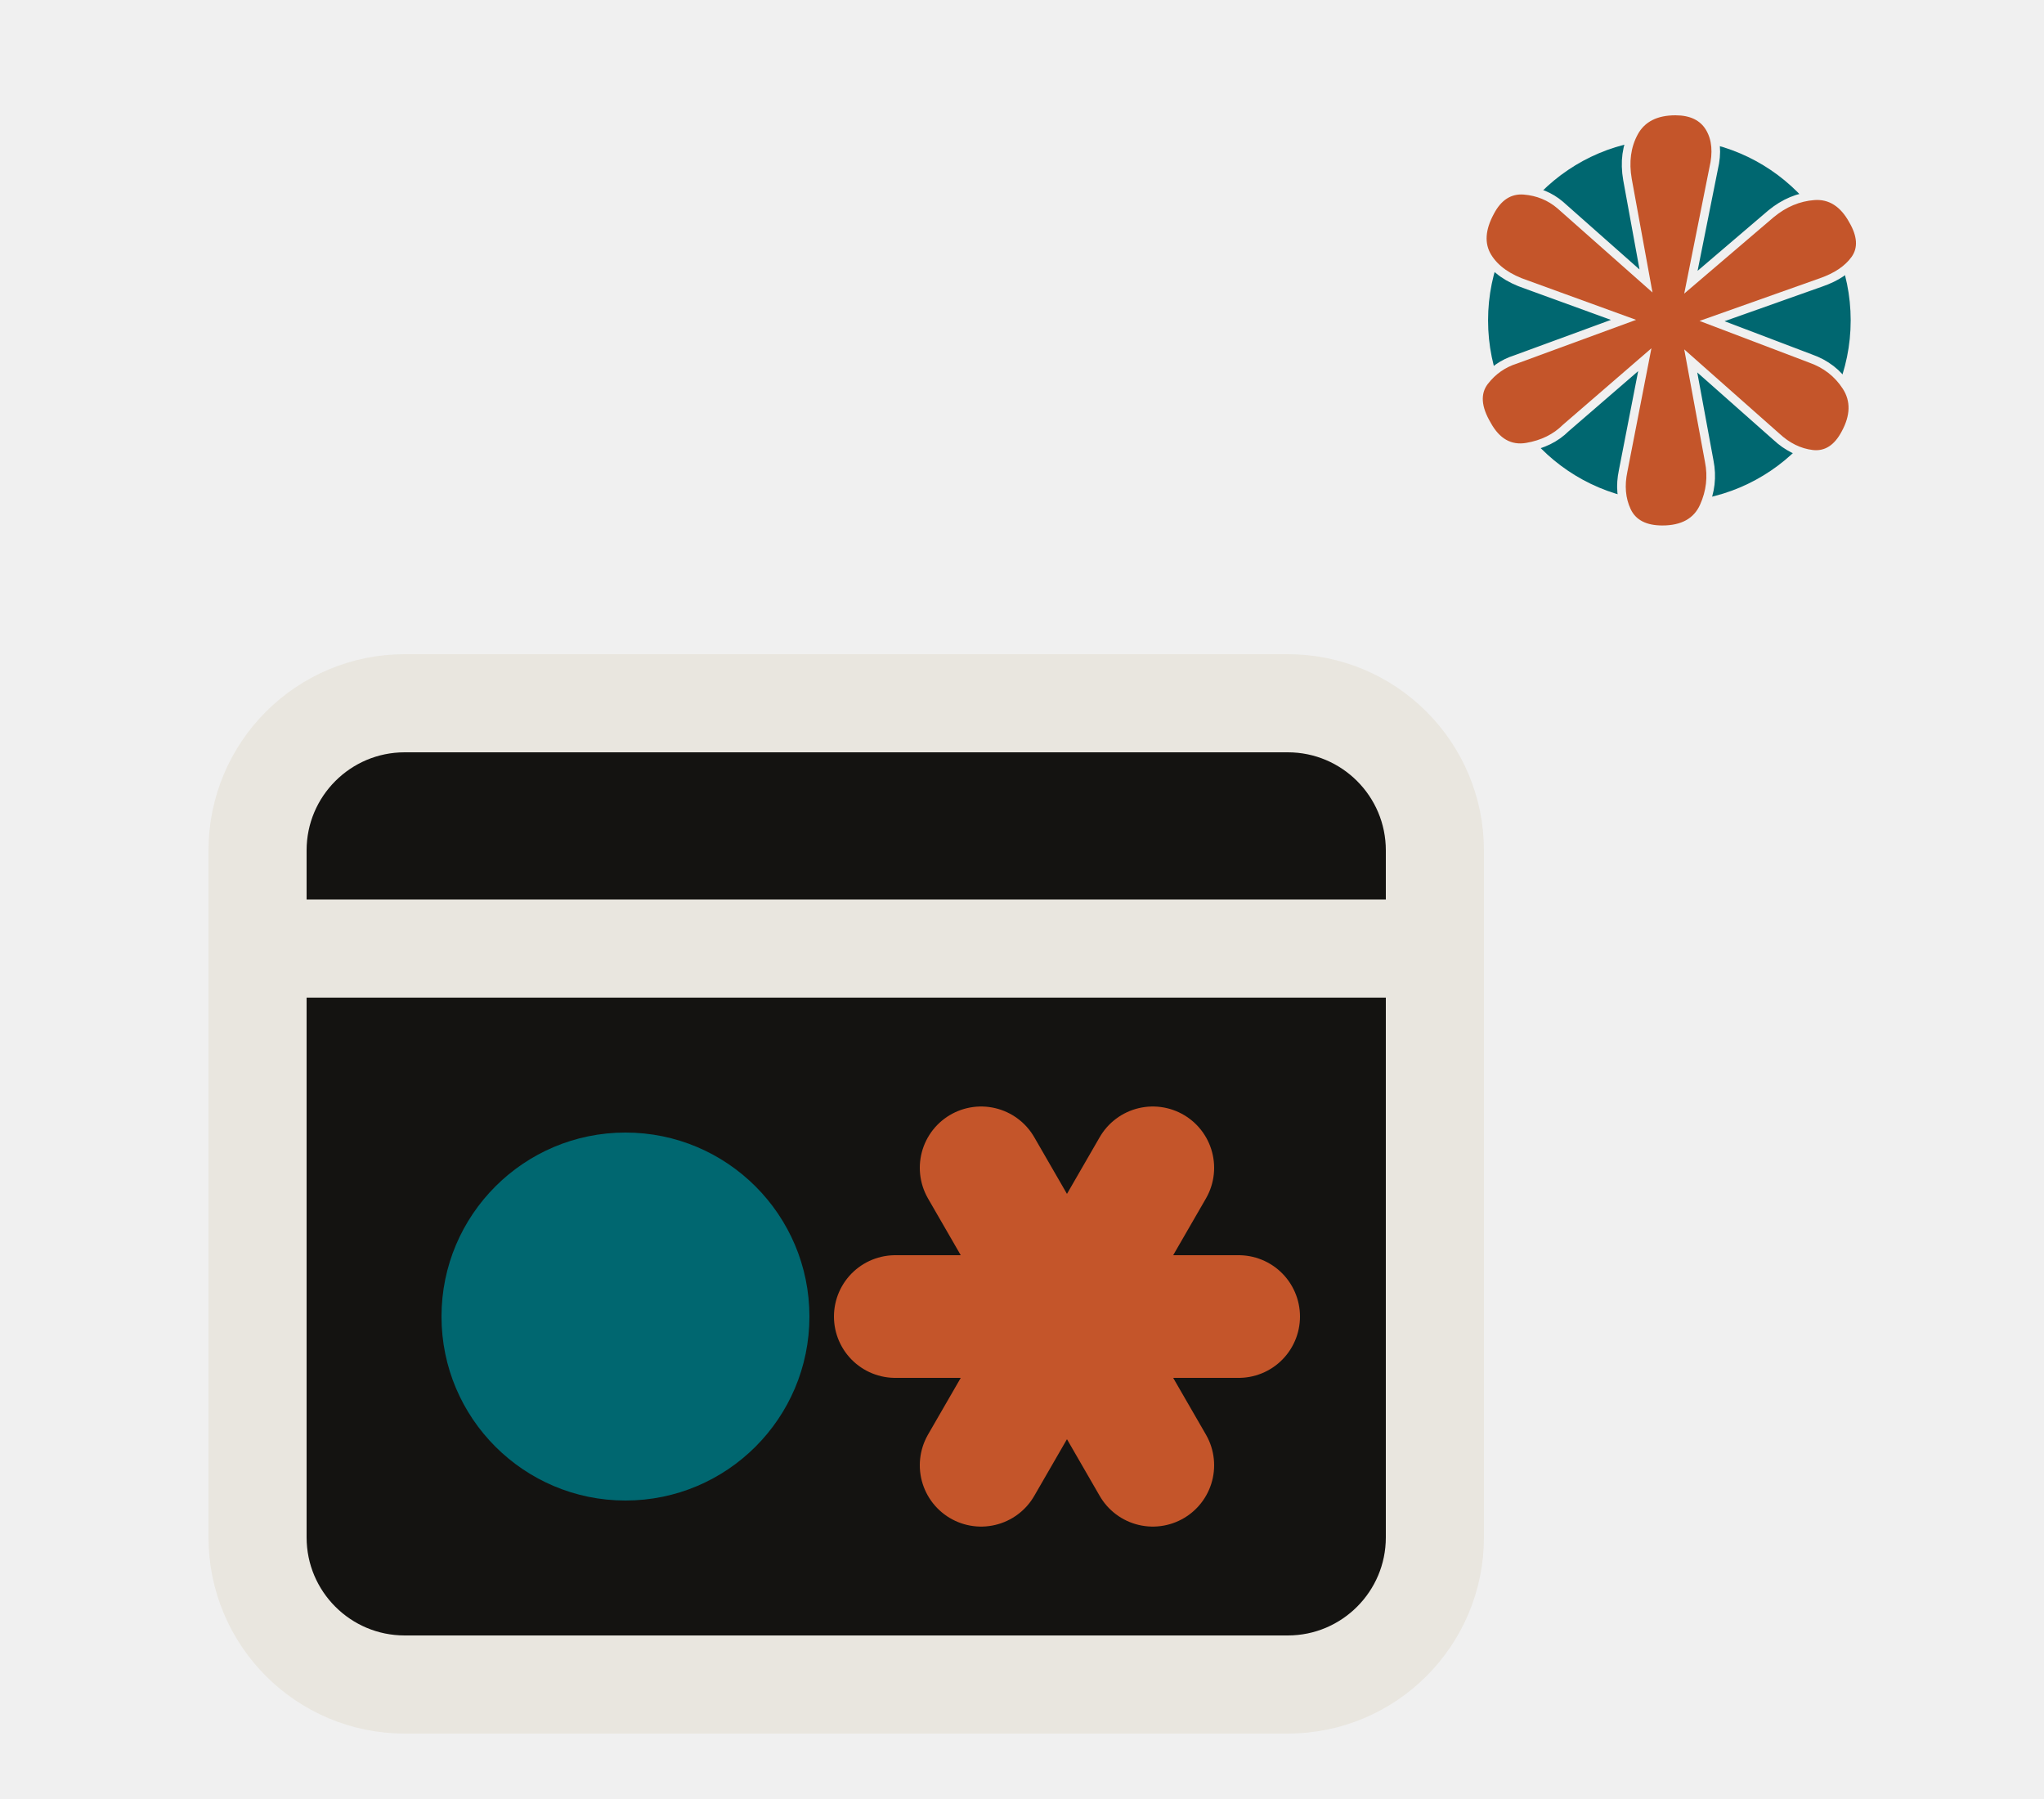
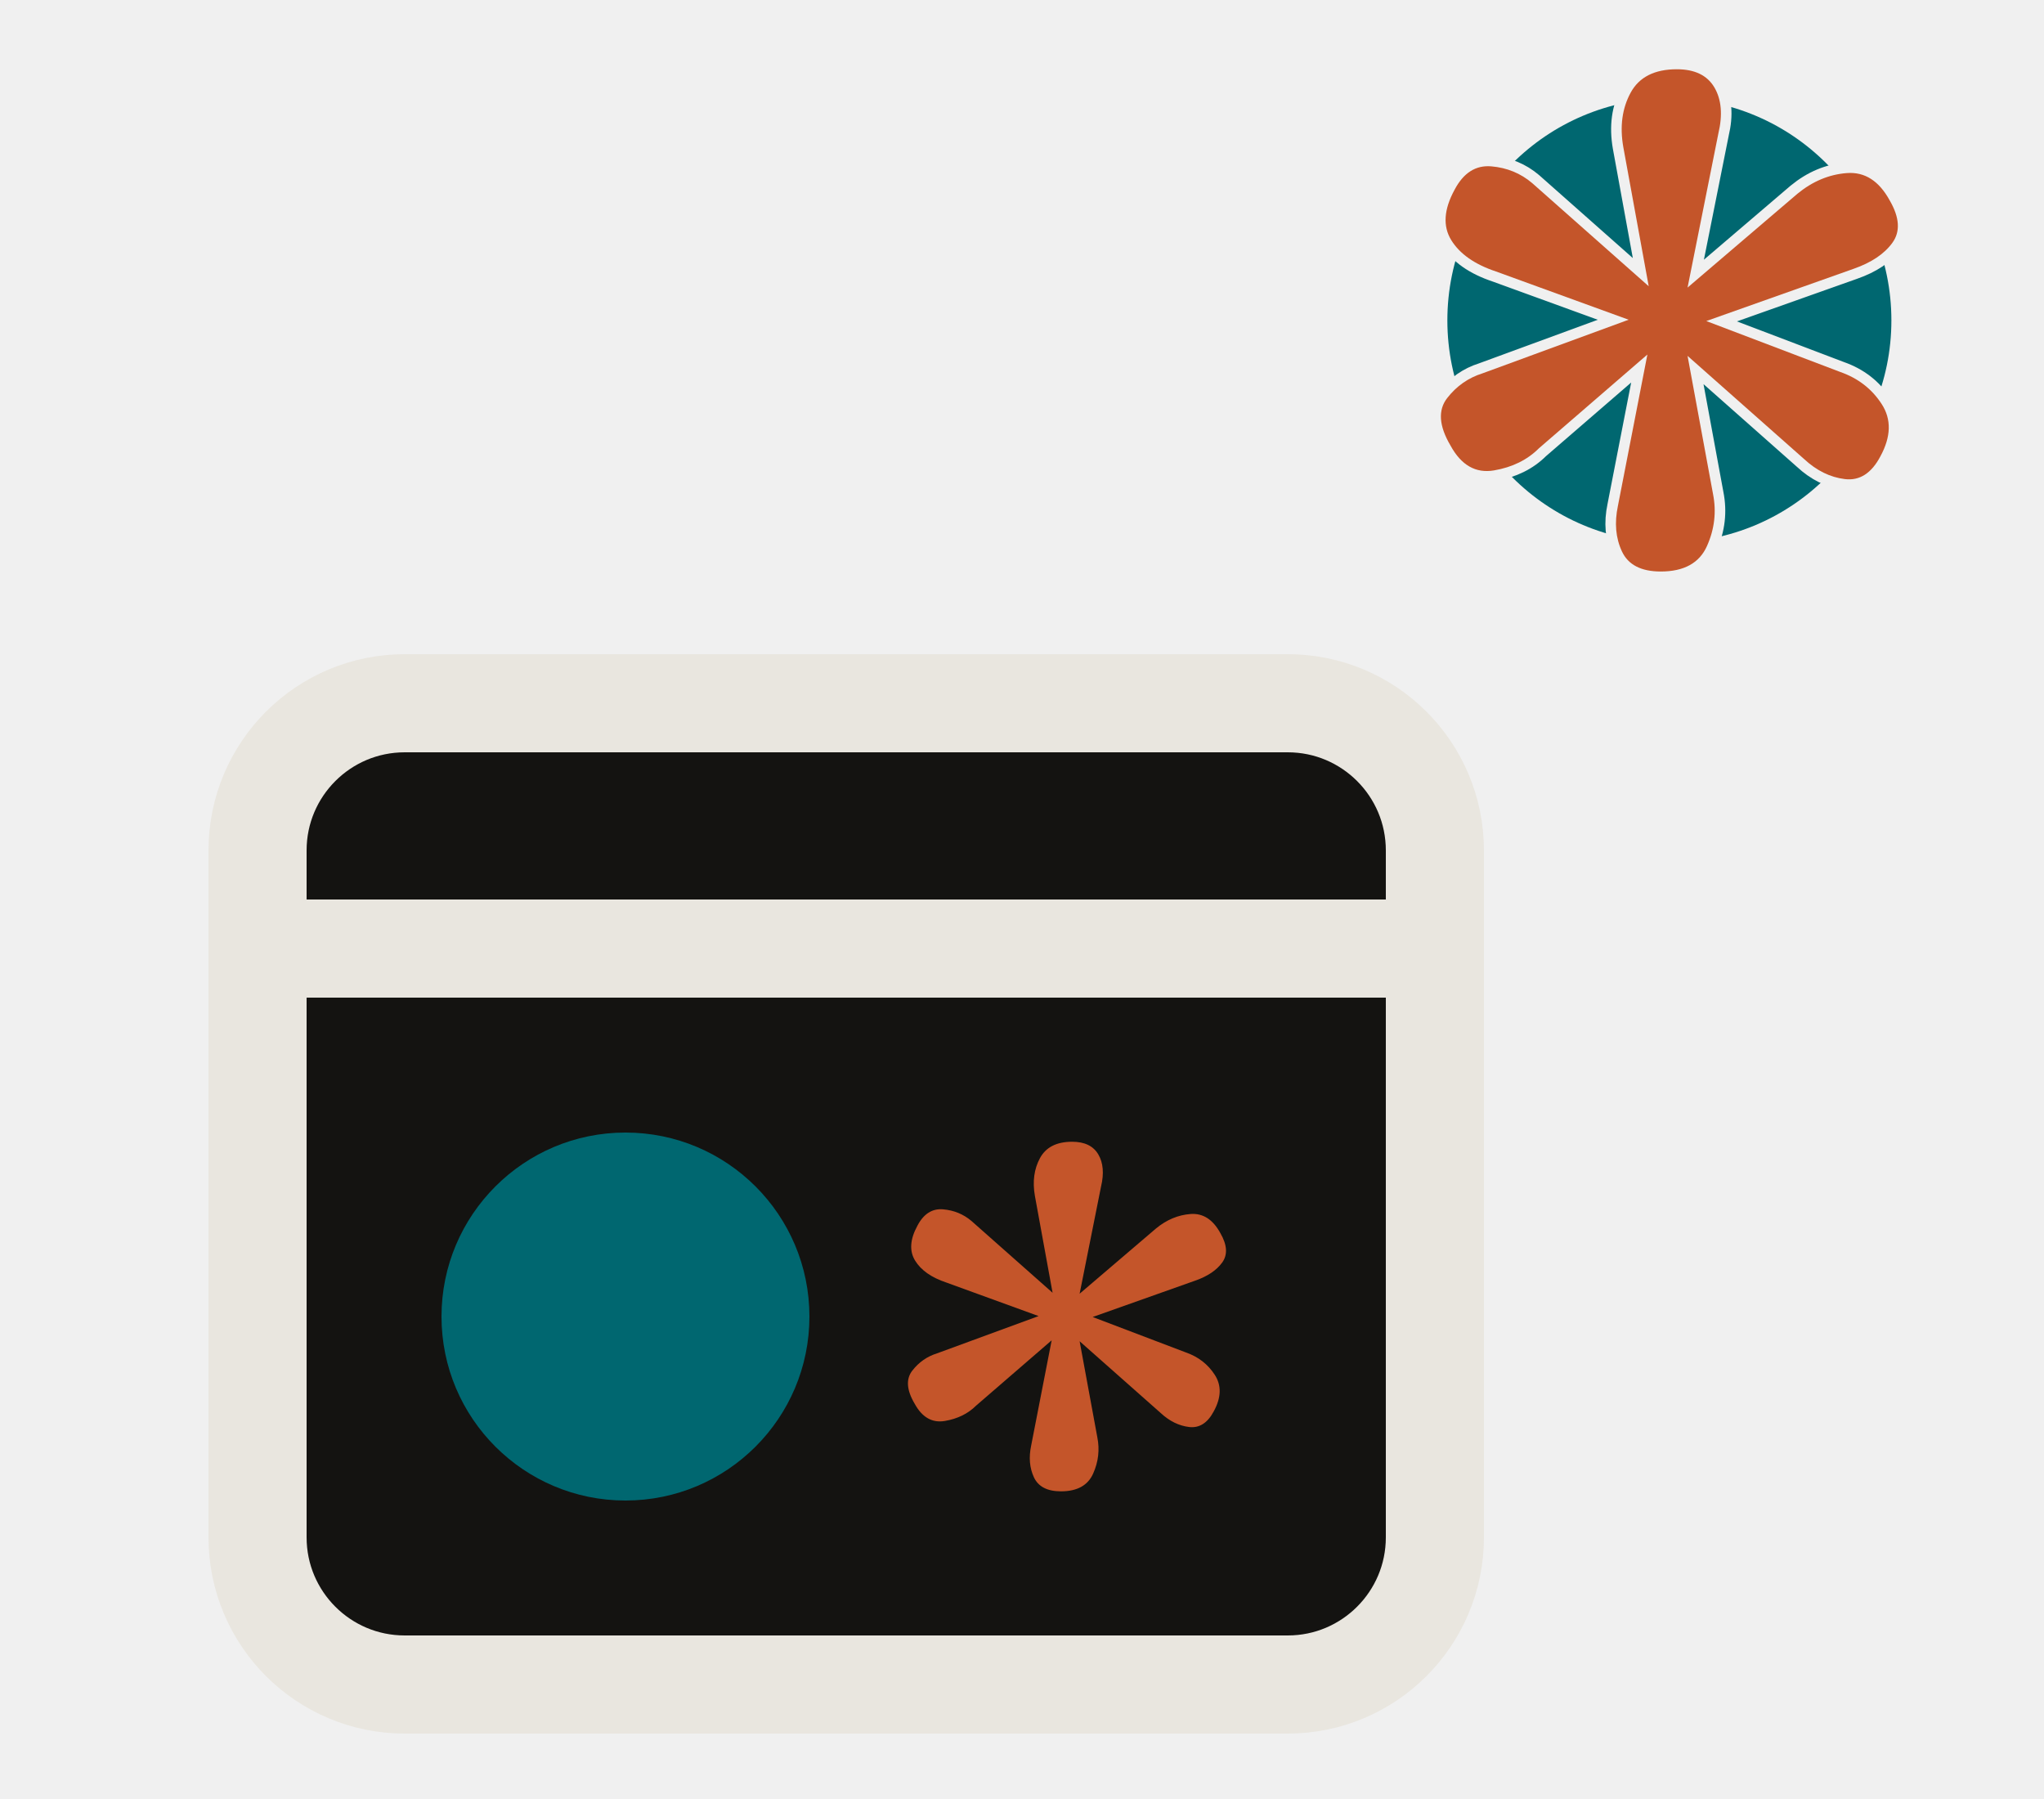
<svg xmlns="http://www.w3.org/2000/svg" viewBox="0 0 100 88" role="img" aria-labelledby="title">
  <style>.gaddi-focus{animation:focus 7s ease-in-out infinite}.gaddi-mark{transform-origin:82px 74px;animation:mark 7s ease-in-out infinite}.castor{transform-origin:12px 12px;animation:castor 7s ease-in-out infinite}@keyframes focus{0%,12%,70%,100%{transform:translateX(0)}28%,40%{transform:translateX(4px)}}@keyframes mark{0%,30%,70%,100%{transform:rotate(0deg)}44%,54%{transform:rotate(60deg)}}@keyframes castor{0%,30%,70%,100%{transform:rotate(0deg)}44%,54%{transform:rotate(90deg)}}@media(prefers-reduced-motion:reduce){.gaddi-focus,.gaddi-mark,.castor{animation:none}}</style>
  <g transform="translate(3 20) scale(.6)">
    <rect x="16" y="24" width="96" height="80" rx="12" fill="#141311" stroke="#E9E6DF" stroke-width="8" />
    <path d="M16 44H112" stroke="#E9E6DF" stroke-width="8" />
    <circle class="gaddi-focus" cx="46" cy="74" r="15" fill="#006770" />
-     <g class="gaddi-mark" stroke="#C4552A" stroke-width="10" stroke-linecap="round">
-       <path d="M68 74H96M75 61.876L89 86.124M75 86.124L89 61.876" />
+     <g class="gaddi-mark">
+       <path d="M11.674 21.5Q10.56 21.5 10.205 20.74Q9.85 19.98 10.053 19.017L11.168 13.292L7.064 16.839Q6.405 17.497 5.366 17.675Q4.328 17.852 3.72 16.737Q3.061 15.623 3.593 14.939Q4.125 14.255 4.936 14.001L10.458 11.975L5.442 10.151Q4.226 9.745 3.745 8.96Q3.264 8.175 3.872 7.06Q4.378 6.097 5.265 6.173Q6.152 6.249 6.81 6.807L11.218 10.708L10.256 5.439Q10.053 4.273 10.534 3.387Q11.016 2.5 12.282 2.5Q13.296 2.5 13.701 3.184Q14.106 3.868 13.853 4.932L12.688 10.759L16.842 7.212Q17.704 6.503 18.717 6.427Q19.73 6.351 20.338 7.465Q20.896 8.428 20.44 9.061Q19.984 9.695 18.97 10.049L13.397 12.025L18.464 13.951Q19.477 14.305 20.034 15.167Q20.592 16.028 19.984 17.143Q19.477 18.105 18.641 18.004Q17.805 17.903 17.096 17.244L12.688 13.343L13.65 18.561Q13.853 19.575 13.422 20.537Q12.992 21.5 11.674 21.5Z" fill="#C4552A" transform="translate(64 56) scale(1.5)" />
    </g>
  </g>
-   <svg x="69" y="3" width="25.344" height="25.344" viewBox="0 0 24 24">
+   <svg x="69" y="3" width="25.344" height="25.344" viewBox="2.2 2.2 19.6 19.6">
    <g class="castor">
      <mask id="k" maskUnits="userSpaceOnUse" x="0" y="0" width="24" height="24">
        <rect width="24" height="24" fill="#fff" />
        <path d="M11.674 21.5Q10.56 21.5 10.205 20.74Q9.85 19.98 10.053 19.017L11.168 13.292L7.064 16.839Q6.405 17.497 5.366 17.675Q4.328 17.852 3.72 16.737Q3.061 15.623 3.593 14.939Q4.125 14.255 4.936 14.001L10.458 11.975L5.442 10.151Q4.226 9.745 3.745 8.96Q3.264 8.175 3.872 7.06Q4.378 6.097 5.265 6.173Q6.152 6.249 6.81 6.807L11.218 10.708L10.256 5.439Q10.053 4.273 10.534 3.387Q11.016 2.5 12.282 2.5Q13.296 2.5 13.701 3.184Q14.106 3.868 13.853 4.932L12.688 10.759L16.842 7.212Q17.704 6.503 18.717 6.427Q19.73 6.351 20.338 7.465Q20.896 8.428 20.44 9.061Q19.984 9.695 18.97 10.049L13.397 12.025L18.464 13.951Q19.477 14.305 20.034 15.167Q20.592 16.028 19.984 17.143Q19.477 18.105 18.641 18.004Q17.805 17.903 17.096 17.244L12.688 13.343L13.65 18.561Q13.853 19.575 13.422 20.537Q12.992 21.5 11.674 21.5Z" fill="#000" stroke="#000" stroke-width="0.8" stroke-linejoin="round" />
      </mask>
      <path d="M12 3.6C16.639 3.6 20.4 7.361 20.4 12C20.4 16.639 16.639 20.4 12 20.4C7.361 20.4 3.6 16.639 3.6 12C3.6 7.361 7.361 3.6 12 3.6Z" fill="#006770" mask="url(#k)" />
      <path d="M11.674 21.5Q10.56 21.5 10.205 20.74Q9.85 19.98 10.053 19.017L11.168 13.292L7.064 16.839Q6.405 17.497 5.366 17.675Q4.328 17.852 3.72 16.737Q3.061 15.623 3.593 14.939Q4.125 14.255 4.936 14.001L10.458 11.975L5.442 10.151Q4.226 9.745 3.745 8.96Q3.264 8.175 3.872 7.06Q4.378 6.097 5.265 6.173Q6.152 6.249 6.81 6.807L11.218 10.708L10.256 5.439Q10.053 4.273 10.534 3.387Q11.016 2.5 12.282 2.5Q13.296 2.5 13.701 3.184Q14.106 3.868 13.853 4.932L12.688 10.759L16.842 7.212Q17.704 6.503 18.717 6.427Q19.73 6.351 20.338 7.465Q20.896 8.428 20.44 9.061Q19.984 9.695 18.97 10.049L13.397 12.025L18.464 13.951Q19.477 14.305 20.034 15.167Q20.592 16.028 19.984 17.143Q19.477 18.105 18.641 18.004Q17.805 17.903 17.096 17.244L12.688 13.343L13.65 18.561Q13.853 19.575 13.422 20.537Q12.992 21.5 11.674 21.5Z" fill="#C4552A" />
    </g>
  </svg>
</svg>
